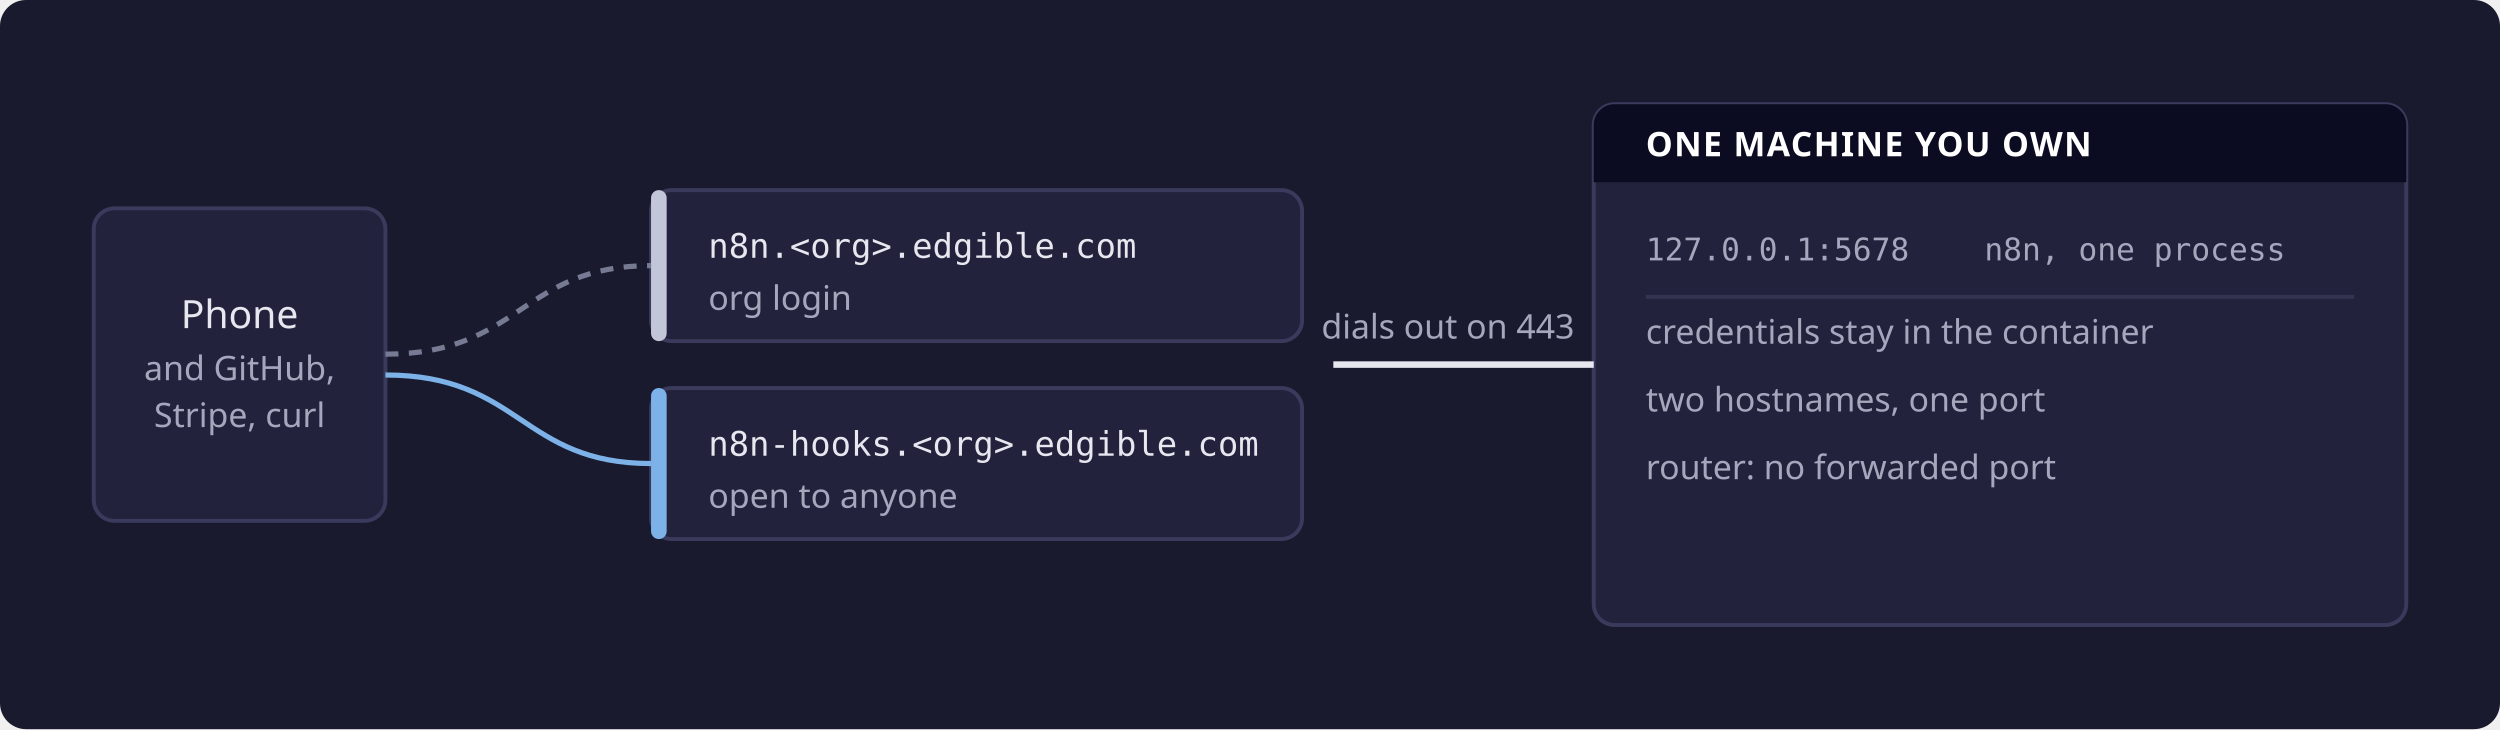
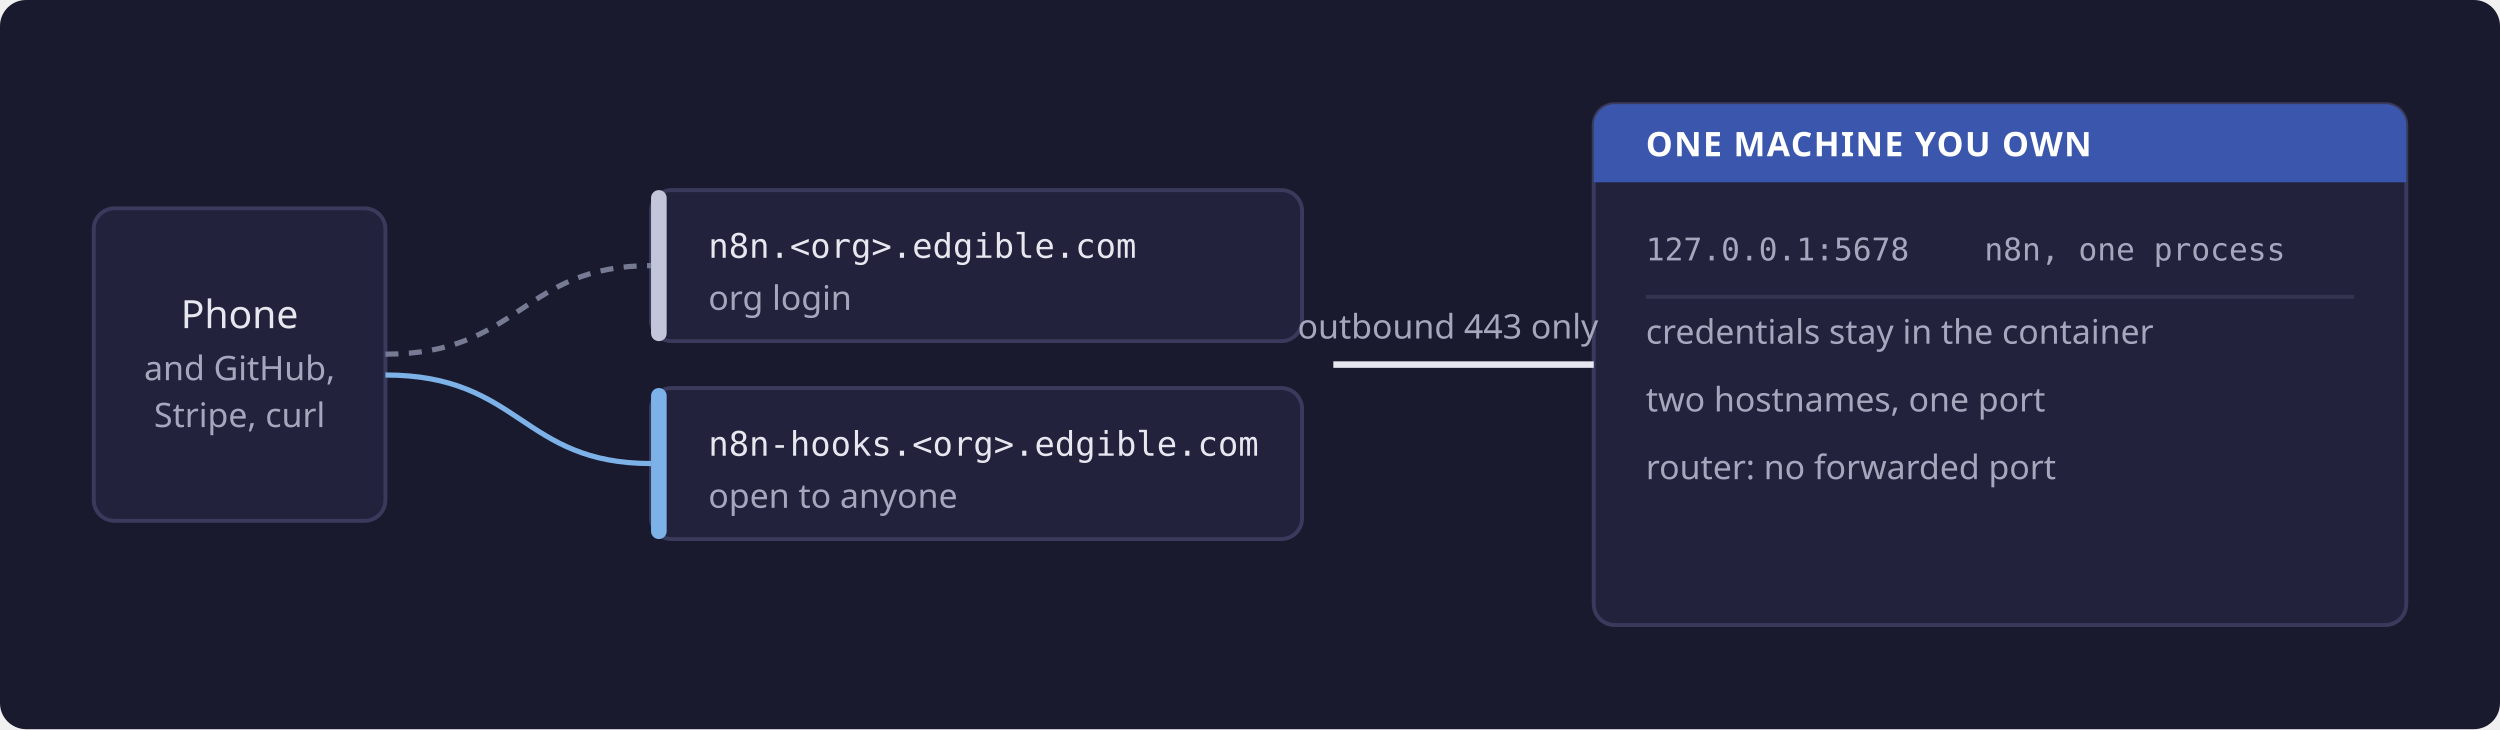
<svg xmlns="http://www.w3.org/2000/svg" viewBox="0 0 960 280" width="960" height="280" role="img" aria-labelledby="t d">
  <style>.label{font-family:Jost,system-ui,sans-serif;font-size:15px;fill:#e7e7f0}.small{font-family:Jost,system-ui,sans-serif;font-size:13px;fill:#a5a8bd}.mono{font-family:Iosevka,ui-monospace,monospace;font-size:13px;fill:#e7e7f0}.monoxs{font-family:Iosevka,ui-monospace,monospace;font-size:12px;fill:#a5a8bd}.head{font-family:Jost,system-ui,sans-serif;font-size:13px;font-weight:600;fill:#ffffff;letter-spacing:.04em}.card{fill:#22223c;stroke:#3a3a5c;stroke-width:1.5}</style>
  <rect x="0" y="0" width="960" height="280" rx="10" fill="#1a1a2e" />
  <rect class="card" x="36" y="80" width="112" height="120" rx="8" />
  <text class="label" x="92" y="126" text-anchor="middle">Phone</text>
  <text class="small" x="92" y="146" text-anchor="middle">and GitHub,</text>
  <text class="small" x="92" y="164" text-anchor="middle">Stripe, curl</text>
  <rect class="card" x="250" y="73" width="250" height="58" rx="8" />
  <rect x="250" y="73" width="6" height="58" rx="3" fill="#c3c6d8" />
  <text class="mono" x="272" y="99">n8n.&lt;org&gt;.edgible.com</text>
  <text class="small" x="272" y="119">org login</text>
  <path d="M148 136 C 200 136, 200 102, 250 102" fill="none" stroke="#767a93" stroke-width="2" stroke-dasharray="5 4" />
  <rect class="card" x="250" y="149" width="250" height="58" rx="8" />
  <rect x="250" y="149" width="6" height="58" rx="3" fill="#7db2e8" />
  <text class="mono" x="272" y="175">n8n-hooks.&lt;org&gt;.edgible.com</text>
  <text class="small" x="272" y="195">open to anyone</text>
  <path d="M148 144 C 200 144, 200 178, 250 178" fill="none" stroke="#7db2e8" stroke-width="2" />
  <rect class="card" x="612" y="40" width="312" height="200" rx="8" />
-   <path d="M620 40 h296 a8 8 0 0 1 8 8 v22 h-312 v-22 a8 8 0 0 1 8 -8 z" fill="#0b0b22" />
+   <path d="M620 40 h296 a8 8 0 0 1 8 8 v22 h-312 v-22 a8 8 0 0 1 8 -8 z" fill="#3a56ad" />
  <text class="head" x="632" y="60">ONE MACHINE YOU OWN</text>
  <text class="monoxs" x="632" y="100">127.0.0.1:5678</text>
  <text class="monoxs" x="762" y="100">n8n, one process</text>
  <line x1="632" y1="114" x2="904" y2="114" stroke="#33334f" stroke-width="1.5" />
  <text class="small" x="632" y="132">credentials stay in the container</text>
  <text class="small" x="632" y="158">two hostnames, one port</text>
  <text class="small" x="632" y="184">router: no forwarded port</text>
  <path d="M612 140 H512" fill="none" stroke="#e7e7f0" stroke-width="2.5" />
-   <text class="small" x="556" y="130" text-anchor="middle">dials out on 443</text>
+   <text class="small" x="556" y="130" text-anchor="middle">outbound 443 only</text>
</svg>
